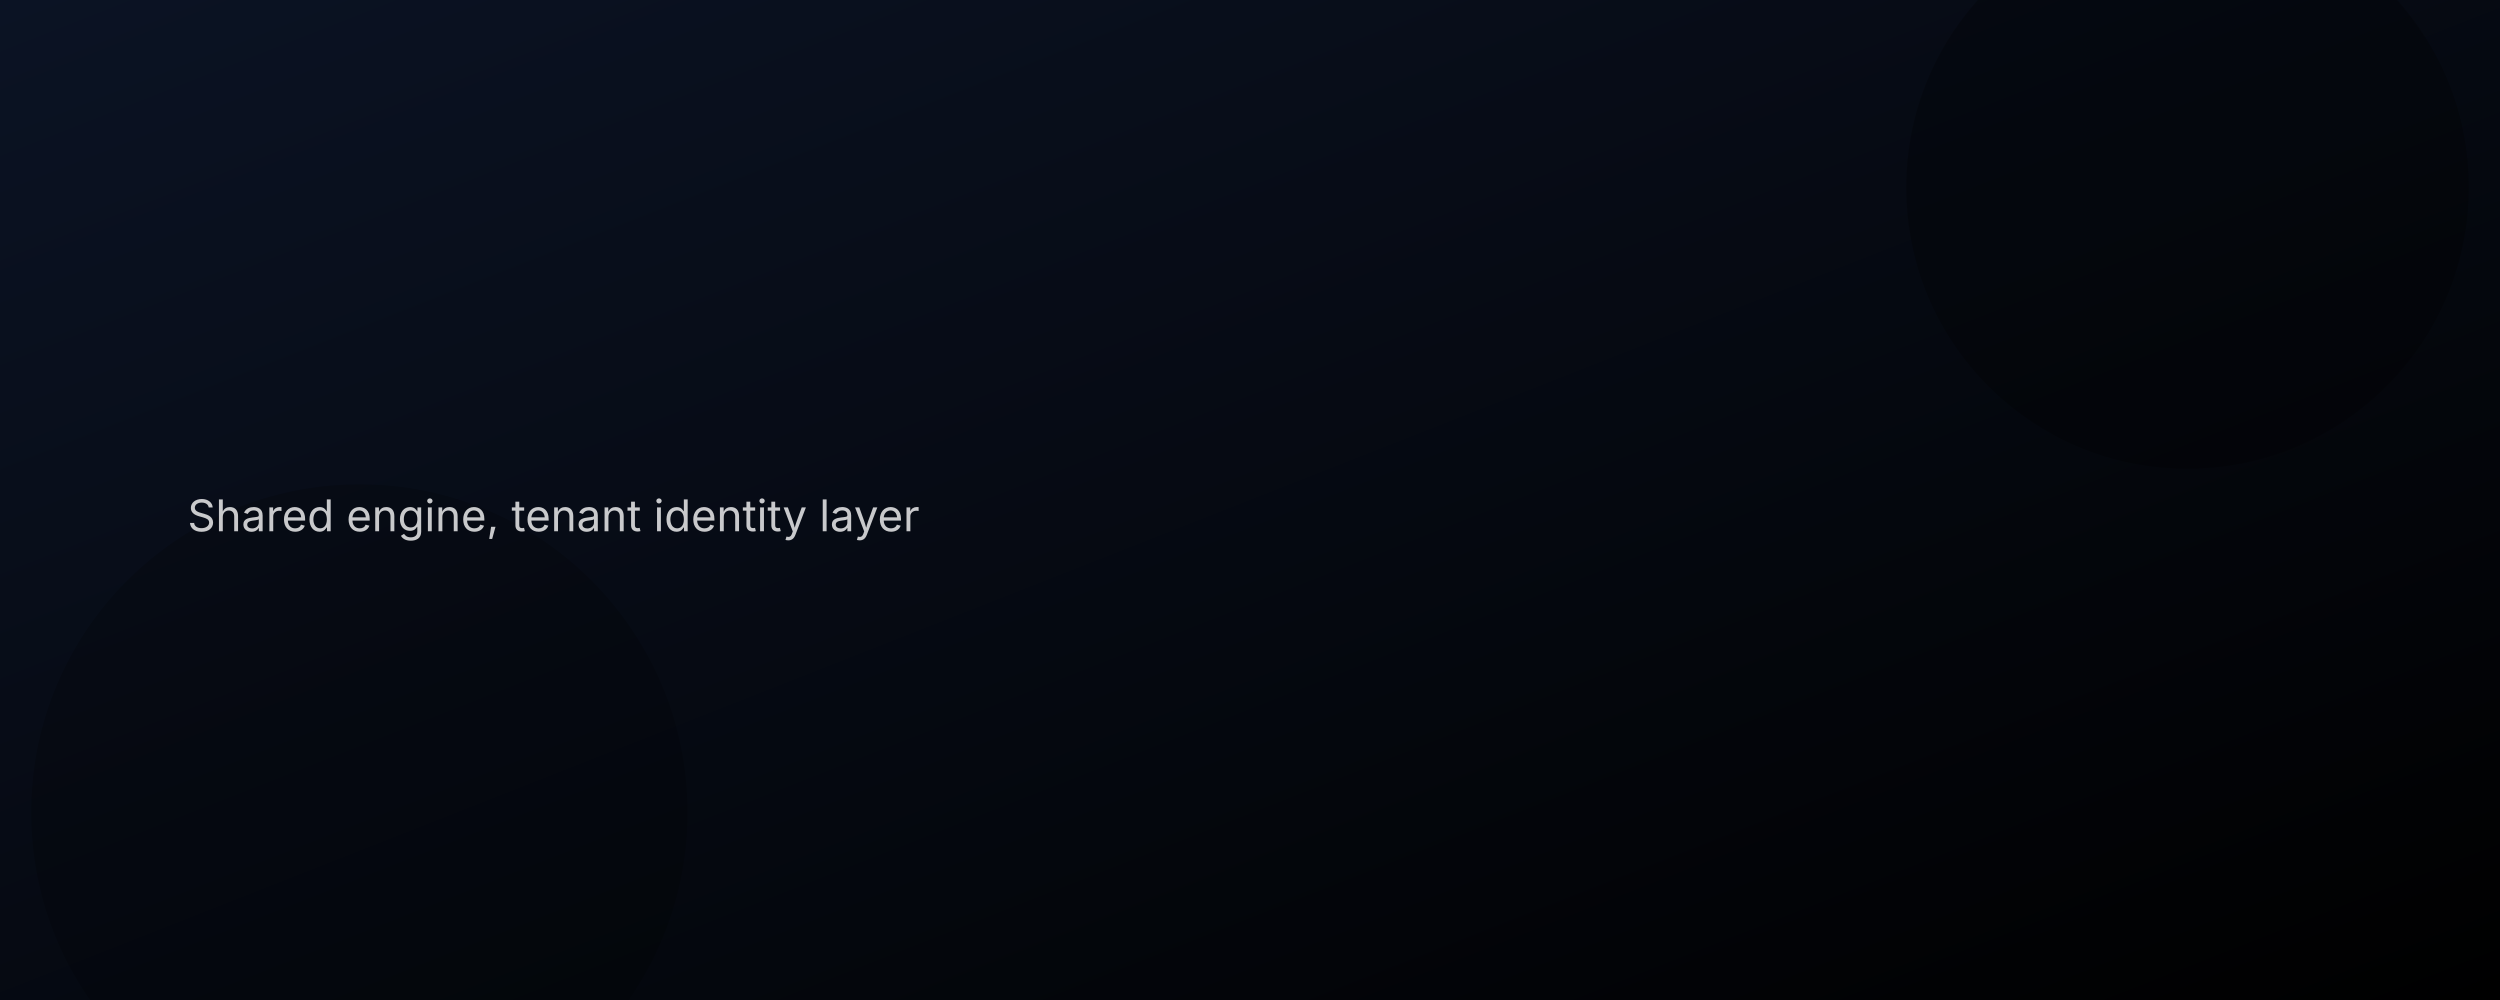
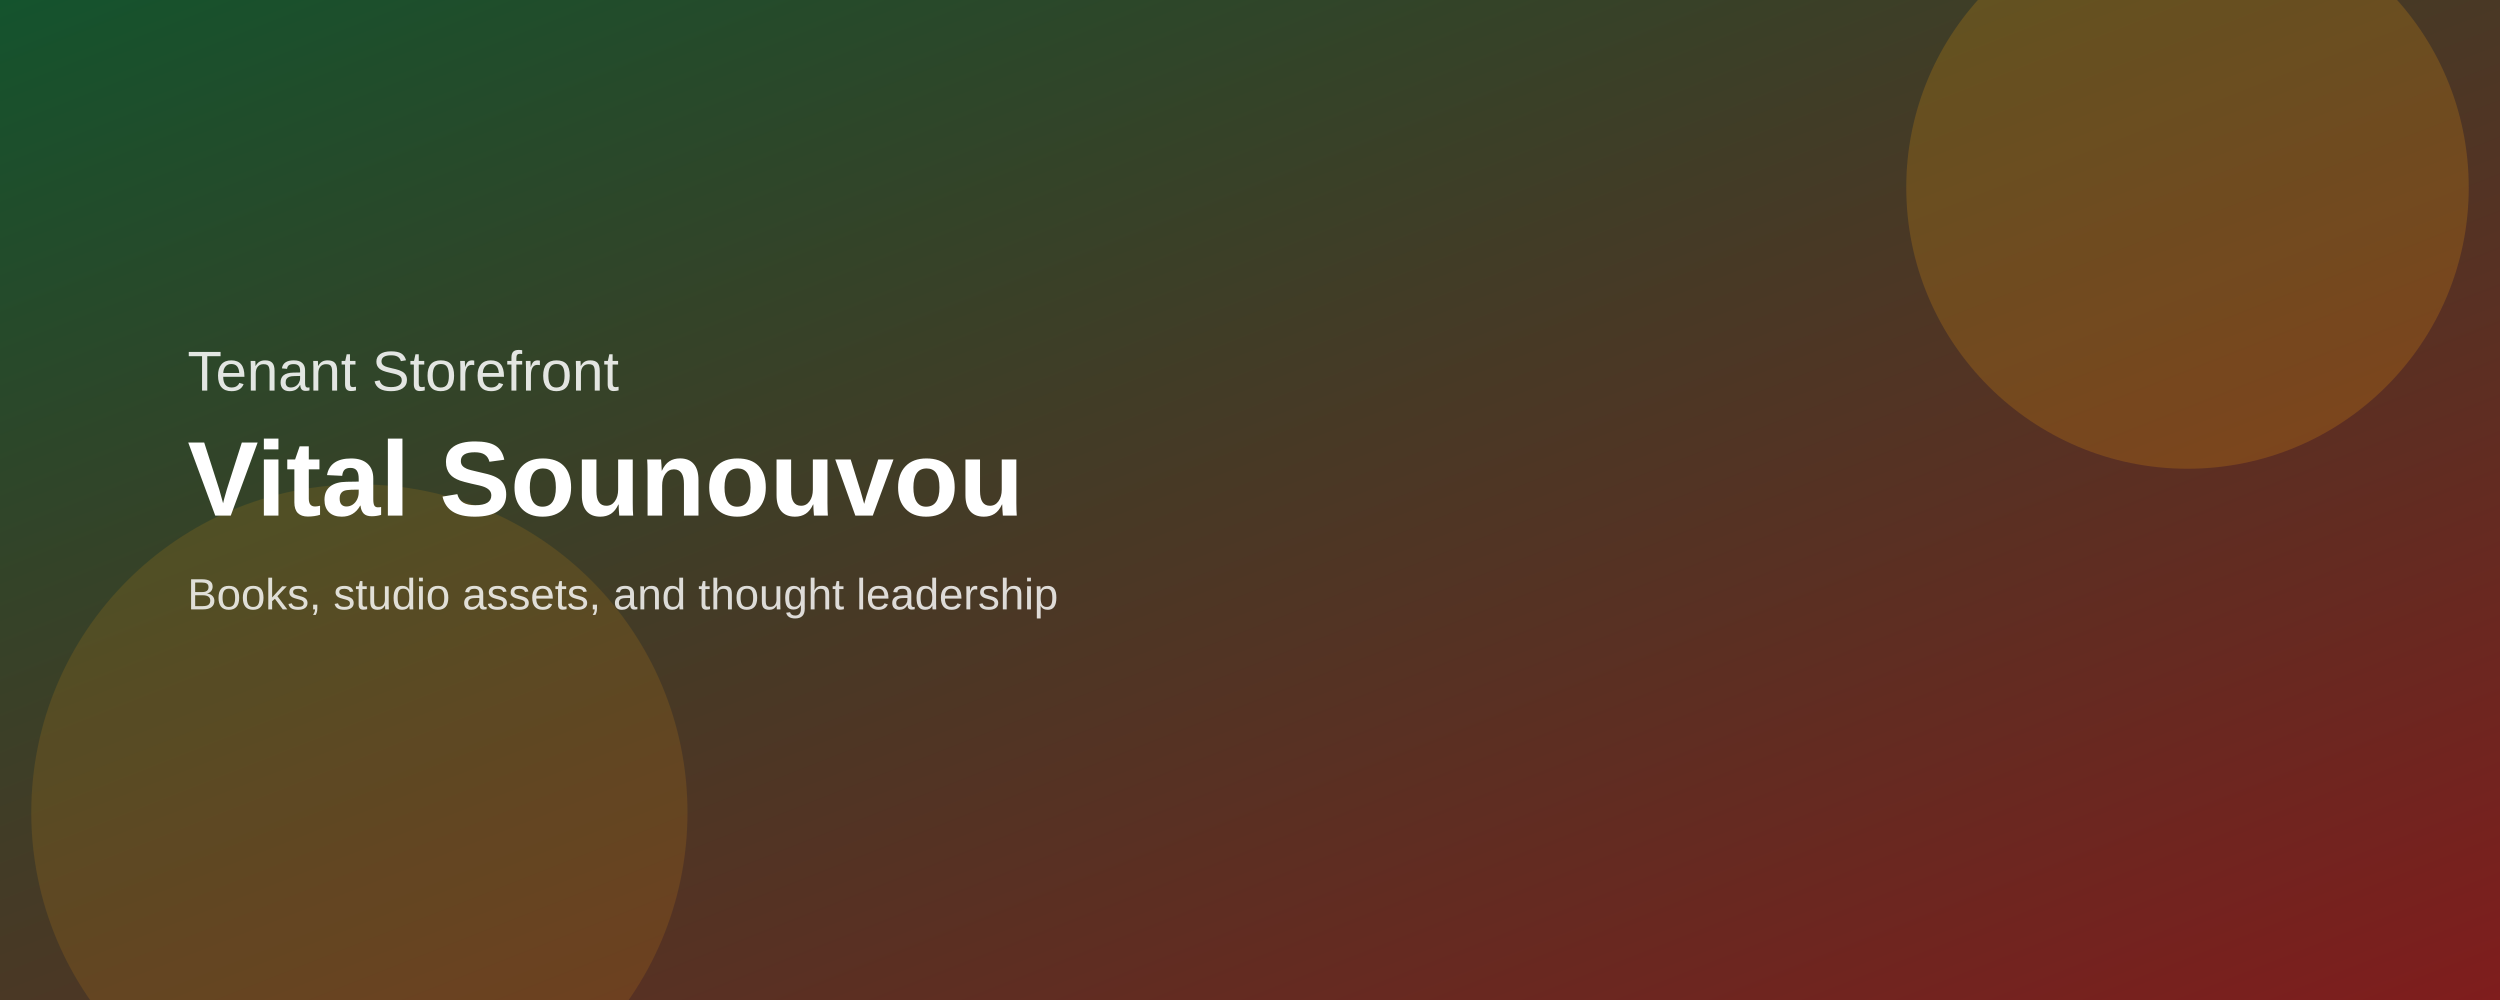
<svg xmlns="http://www.w3.org/2000/svg" width="1600" height="640" viewBox="0 0 1600 640">
  <defs>
    <linearGradient id="h" x1="0" y1="0" x2="1" y2="1">
-       <stop offset="0%" stop-color="#0b1324" />
-       <stop offset="100%" stop-color="" />
+       <stop offset="0%" stop-color="#14532d" />
+       <stop offset="100%" stop-color="#7f1d1d" />
    </linearGradient>
  </defs>
  <rect width="1600" height="640" fill="url(#h)" />
-   <circle cx="1400" cy="120" r="180" fill="" opacity="0.25" />
-   <circle cx="230" cy="520" r="210" fill="" opacity="0.18" />
-   <text x="120" y="280" fill="white" font-family="Inter,Arial,sans-serif" font-size="64" font-weight="700" />
-   <text x="120" y="340" fill="white" font-family="Inter,Arial,sans-serif" font-size="28" opacity="0.78">Shared engine, tenant identity layer</text>
+   <circle cx="1400" cy="120" r="180" fill="#f59e0b" opacity="0.2" />
+   <circle cx="230" cy="520" r="210" fill="#f59e0b" opacity="0.14" />
+   <text x="120" y="250" fill="white" font-family="Manrope,Arial,sans-serif" font-size="36" opacity="0.86">Tenant Storefront</text>
+   <text x="120" y="330" fill="white" font-family="Manrope,Arial,sans-serif" font-size="68" font-weight="700">Vital Sounouvou</text>
+   <text x="120" y="390" fill="white" font-family="Manrope,Arial,sans-serif" font-size="28" opacity="0.82">Books, studio assets, and thought leadership</text>
</svg>
